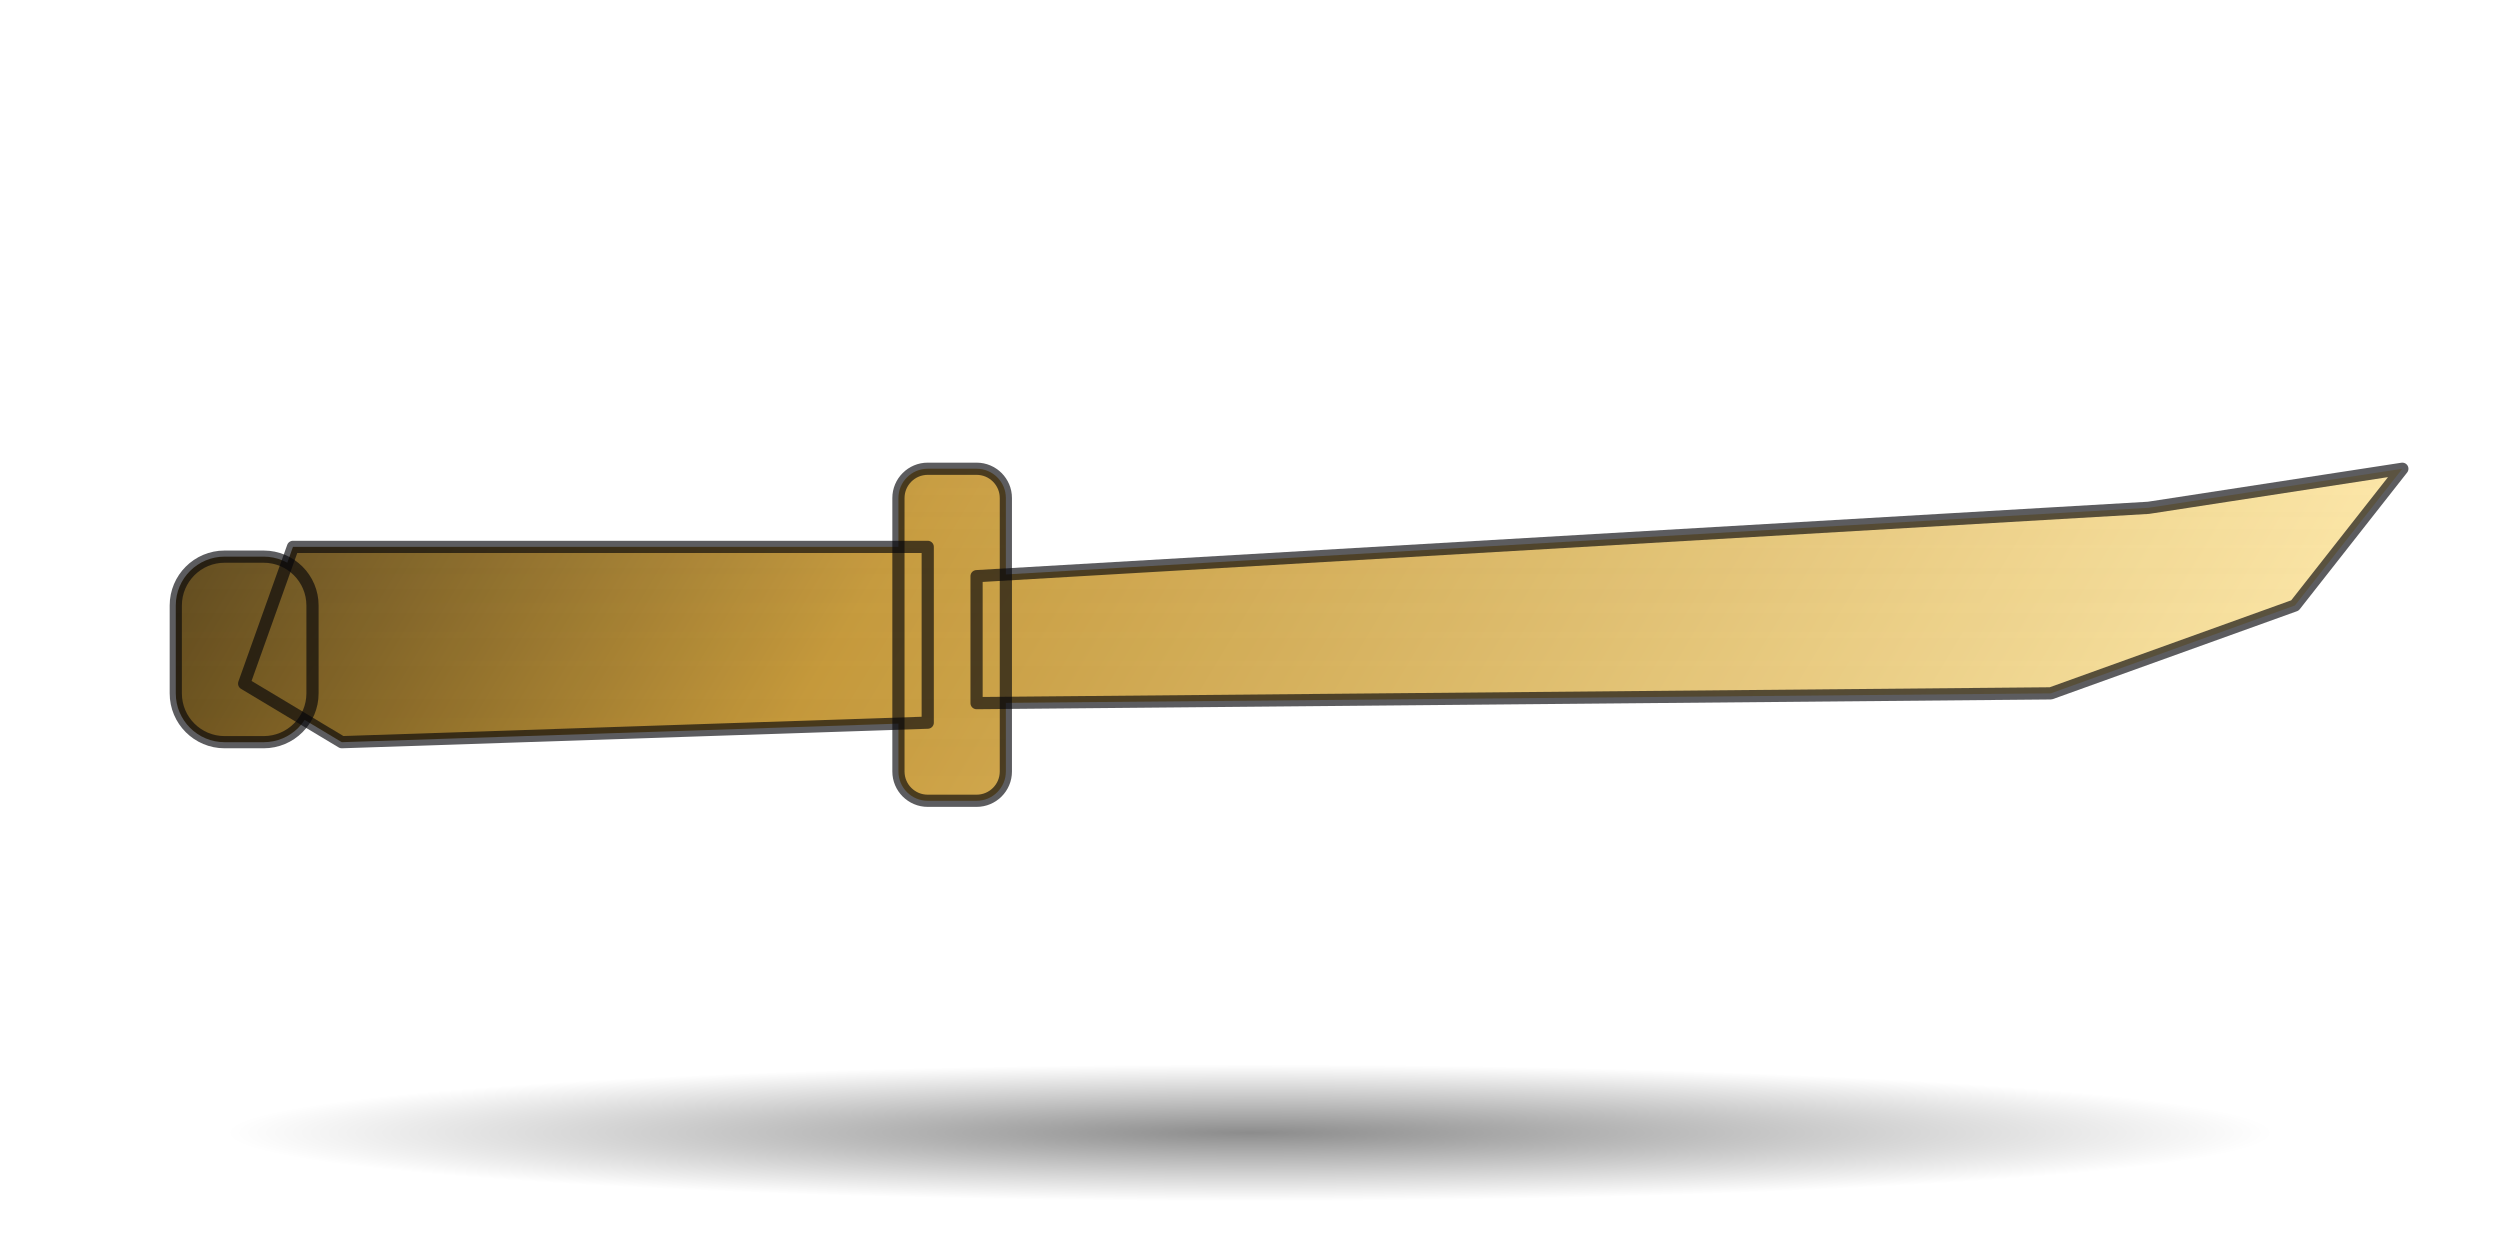
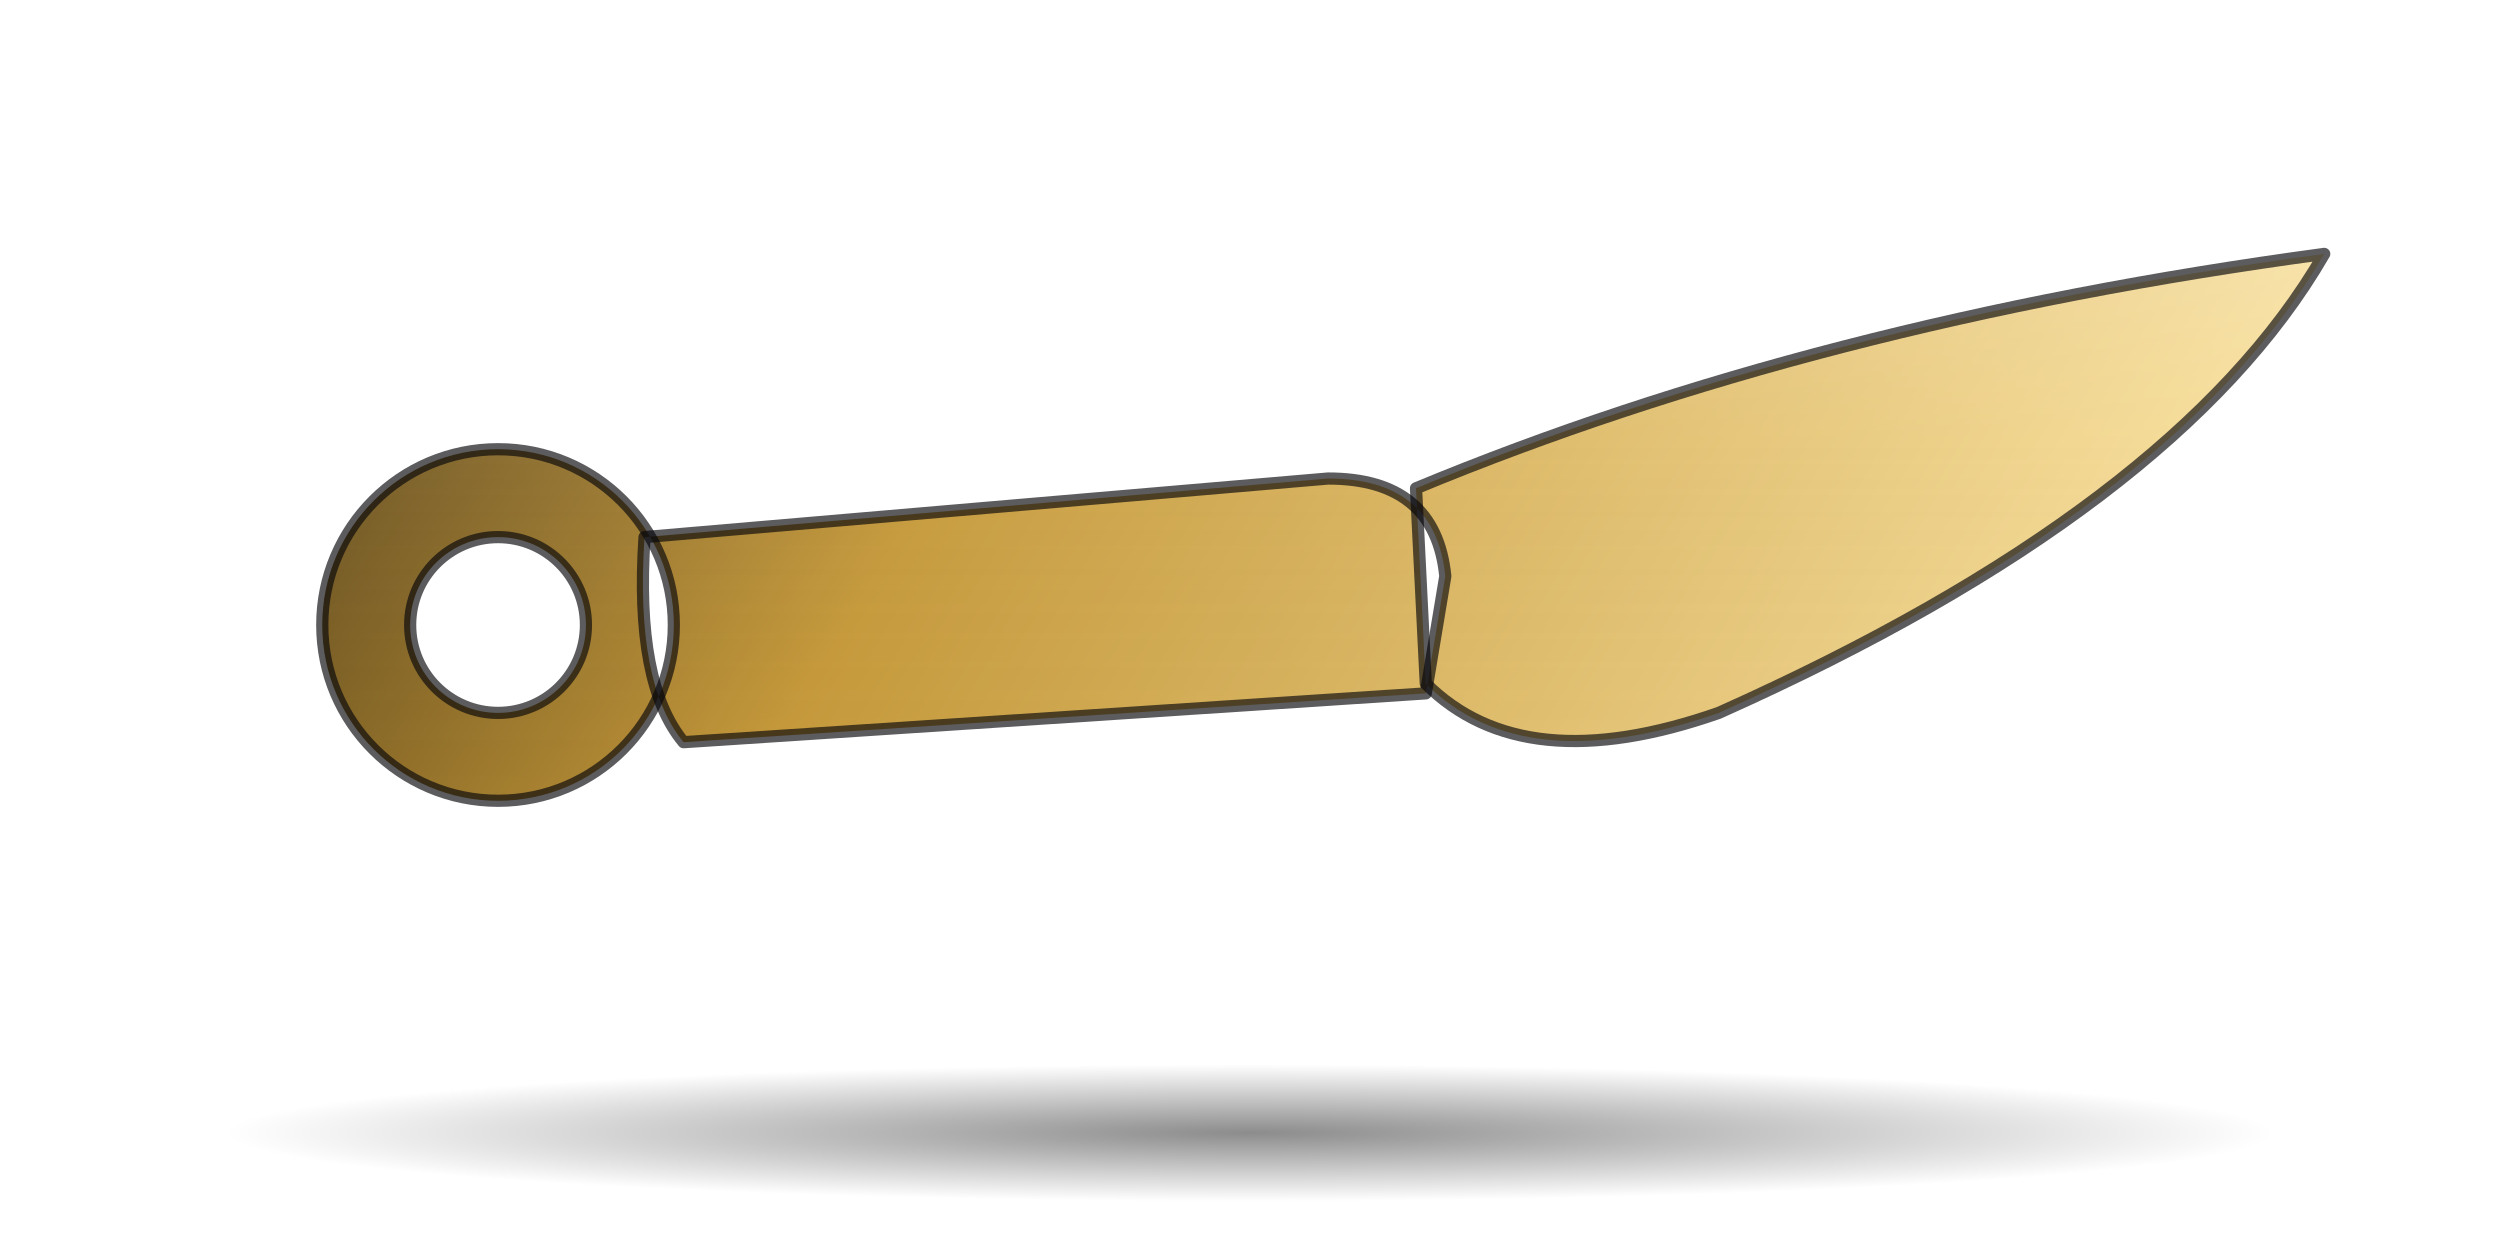
<svg xmlns="http://www.w3.org/2000/svg" viewBox="0 0 512 256" width="512" height="256">
  <defs>
    <linearGradient id="pknifemonarchblade" x1="0" y1="0" x2="1" y2="0.3">
      <stop offset="0" stop-color="#120c03" />
      <stop offset=".45" stop-color="#c79a3a" />
      <stop offset="1" stop-color="#ffe9a8" />
    </linearGradient>
    <clipPath id="cknifemonarchblade">
-       <polygon points="200,118 440,104 492,96 470,124 420,142 200,144" />
-       <rect x="184" y="96" width="22" height="68" rx="6" />
-       <polygon points="60,112 190,112 190,148 70,152 50,140" />
-       <rect x="36" y="114" width="28" height="38" rx="10" />
+       <path d="M66 128 A36 36 0 1 0 138 128 A36 36 0 1 0 66 128 Z M84 128 A18 18 0 1 0 120 128 A18 18 0 1 0 84 128 Z" fill-rule="evenodd" clip-rule="evenodd" />
+       <path d="M132 110 L272 98 Q294 98 296 118 L292 142 L140 152 Q130 140 132 110 Z" fill-rule="evenodd" clip-rule="evenodd" />
+       <path d="M290 100 Q372 66 476 52 Q446 104 352 146 Q312 160 292 140 Z" fill-rule="evenodd" clip-rule="evenodd" />
    </clipPath>
    <linearGradient id="hknifemonarchblade" x1="0" y1="0" x2="0" y2="1">
      <stop offset="0" stop-color="#fff" stop-opacity=".38" />
      <stop offset=".35" stop-color="#fff" stop-opacity=".06" />
      <stop offset=".7" stop-color="#000" stop-opacity="0" />
      <stop offset="1" stop-color="#000" stop-opacity=".35" />
    </linearGradient>
    <radialGradient id="sknifemonarchblade" cx=".5" cy=".5" r=".5">
      <stop offset="0" stop-color="#000" stop-opacity=".45" />
      <stop offset="1" stop-color="#000" stop-opacity="0" />
    </radialGradient>
  </defs>
  <ellipse cx="256" cy="232" rx="210" ry="14" fill="url(#sknifemonarchblade)" />
  <g clip-path="url(#cknifemonarchblade)">
    <rect width="512" height="256" fill="url(#pknifemonarchblade)" />
    <rect width="512" height="256" fill="url(#hknifemonarchblade)" />
  </g>
-   <polygon points="200,118 440,104 492,96 470,124 420,142 200,144" fill="none" stroke="#05060a" stroke-opacity=".65" stroke-width="2.5" stroke-linejoin="round" />
-   <rect x="184" y="96" width="22" height="68" rx="6" fill="none" stroke="#05060a" stroke-opacity=".65" stroke-width="2.5" stroke-linejoin="round" />
-   <polygon points="60,112 190,112 190,148 70,152 50,140" fill="none" stroke="#05060a" stroke-opacity=".65" stroke-width="2.5" stroke-linejoin="round" />
-   <rect x="36" y="114" width="28" height="38" rx="10" fill="none" stroke="#05060a" stroke-opacity=".65" stroke-width="2.5" stroke-linejoin="round" />
+   <path d="M66 128 A36 36 0 1 0 138 128 A36 36 0 1 0 66 128 Z M84 128 A18 18 0 1 0 120 128 A18 18 0 1 0 84 128 Z" fill-rule="evenodd" clip-rule="evenodd" fill="none" stroke="#05060a" stroke-opacity=".65" stroke-width="2.5" stroke-linejoin="round" />
+   <path d="M132 110 L272 98 Q294 98 296 118 L292 142 L140 152 Q130 140 132 110 Z" fill-rule="evenodd" clip-rule="evenodd" fill="none" stroke="#05060a" stroke-opacity=".65" stroke-width="2.5" stroke-linejoin="round" />
+   <path d="M290 100 Q372 66 476 52 Q446 104 352 146 Q312 160 292 140 Z" fill-rule="evenodd" clip-rule="evenodd" fill="none" stroke="#05060a" stroke-opacity=".65" stroke-width="2.5" stroke-linejoin="round" />
</svg>
